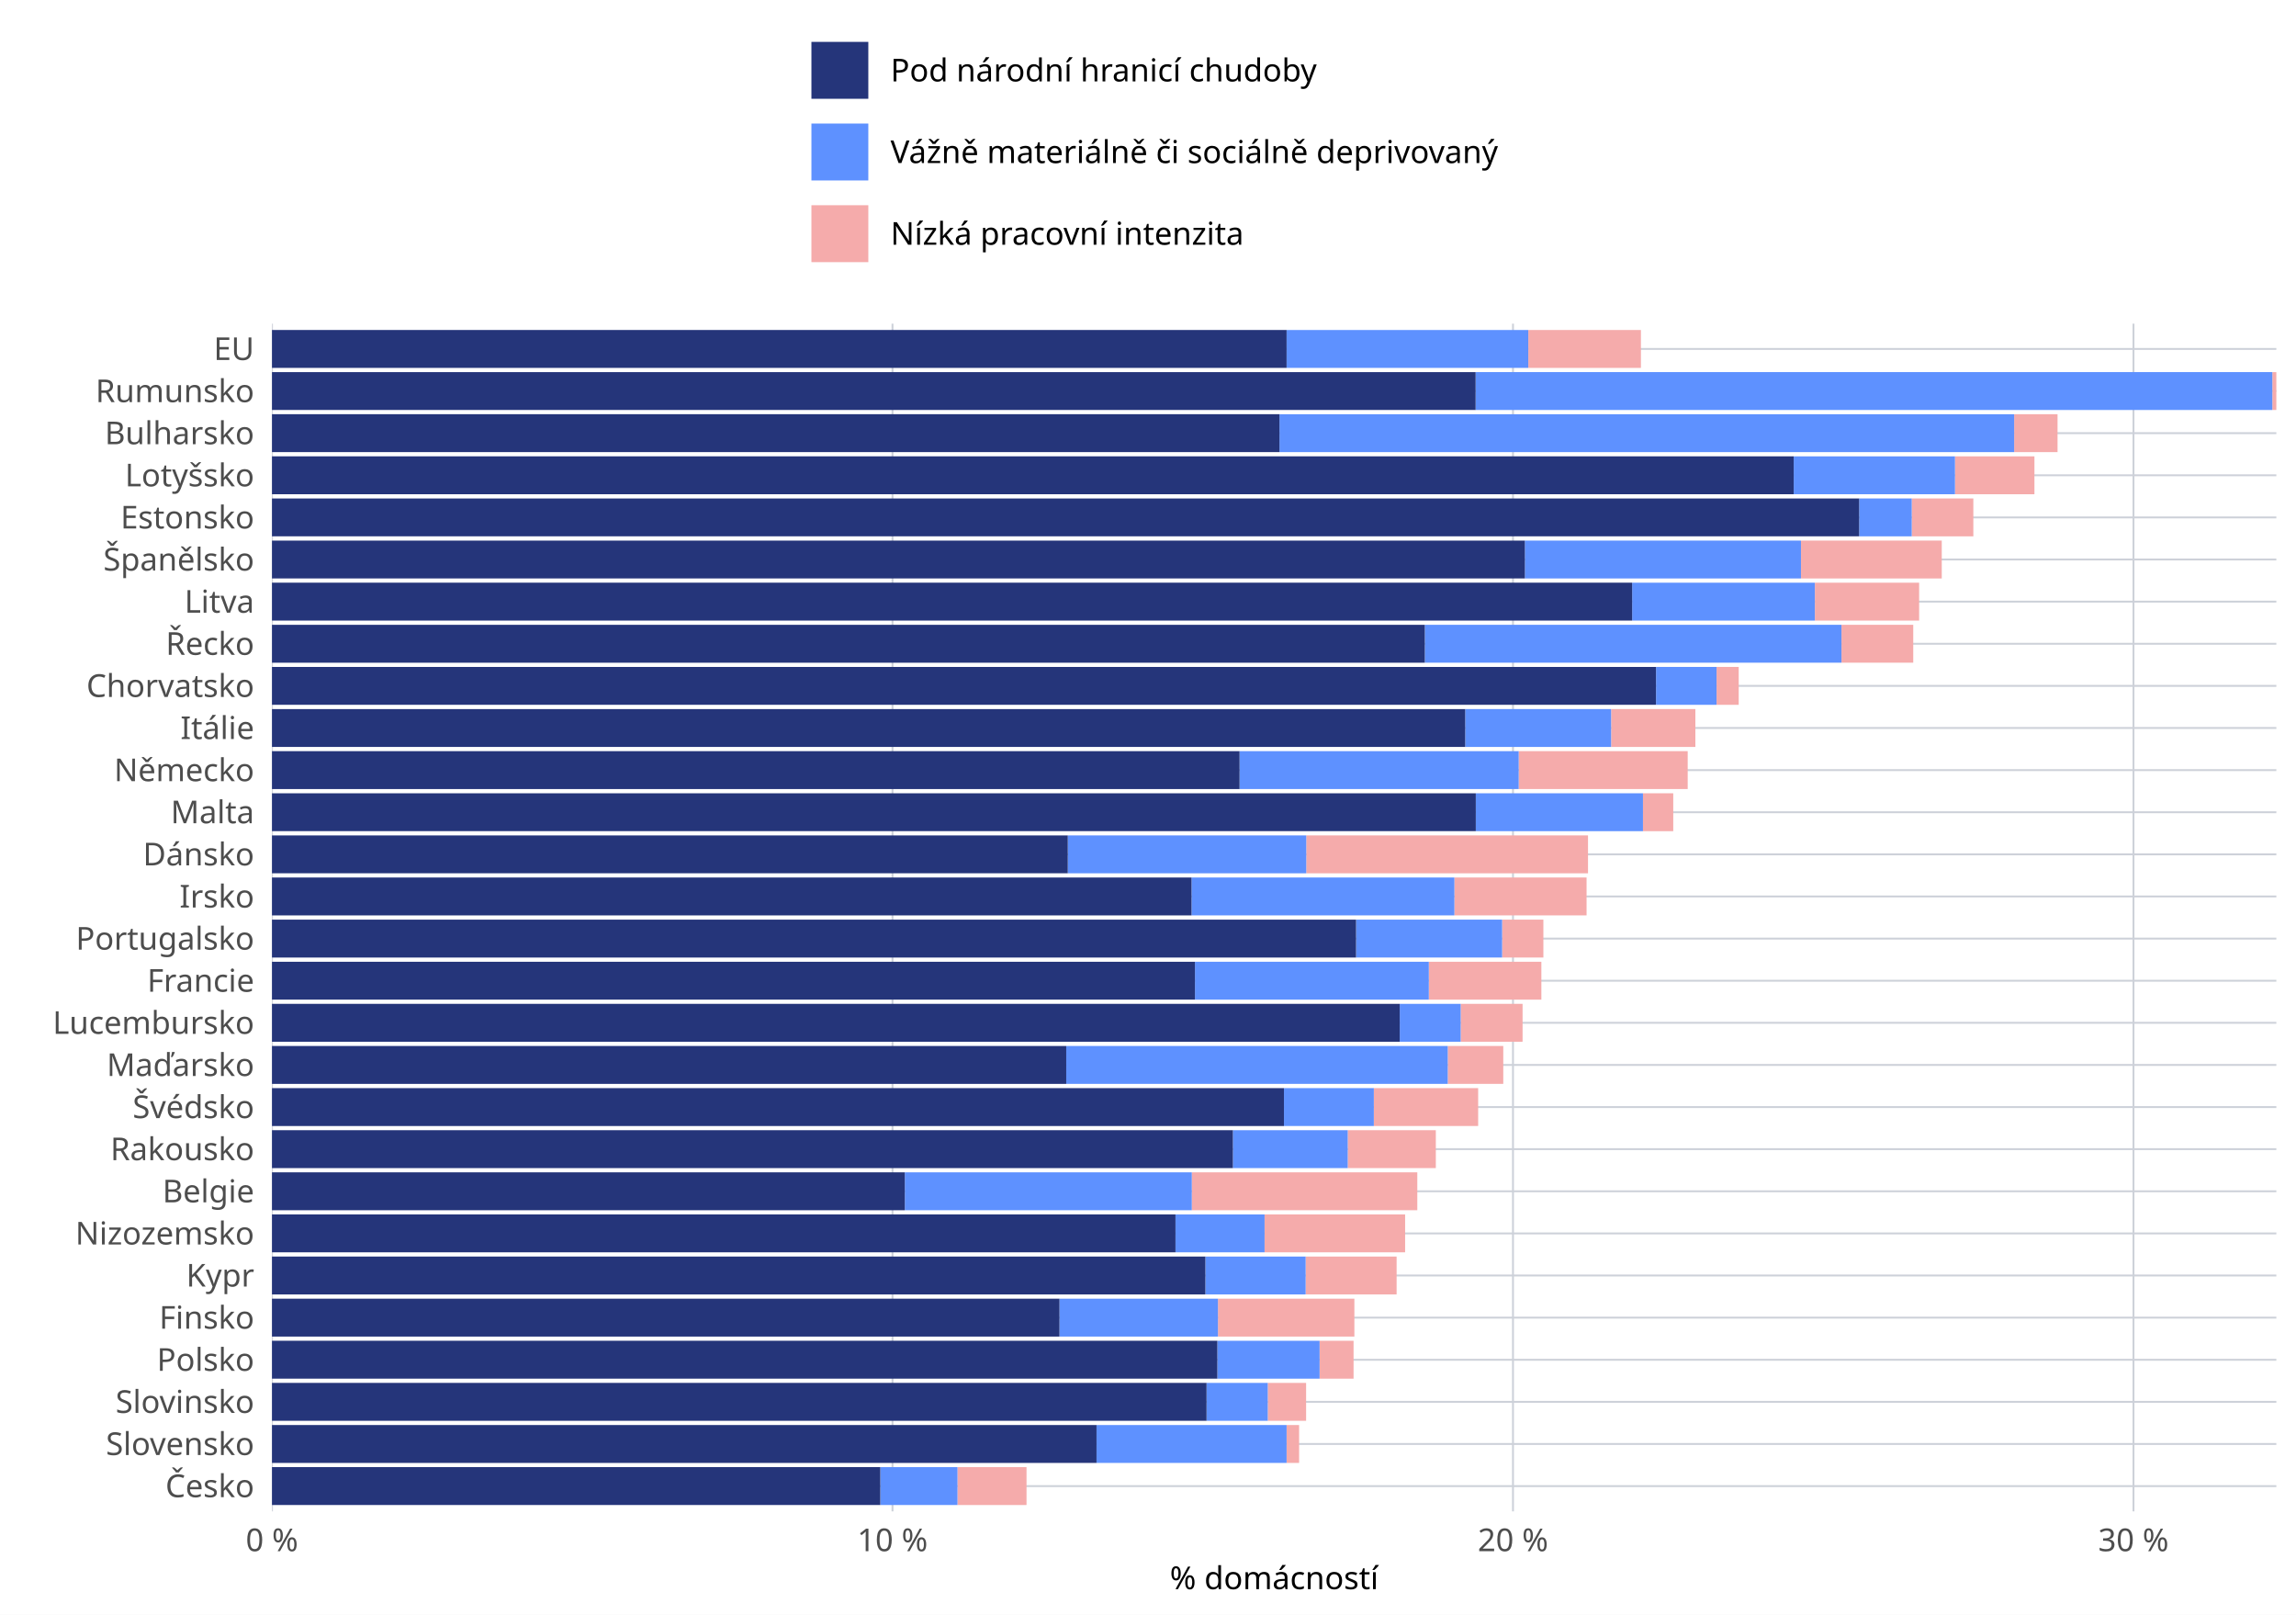
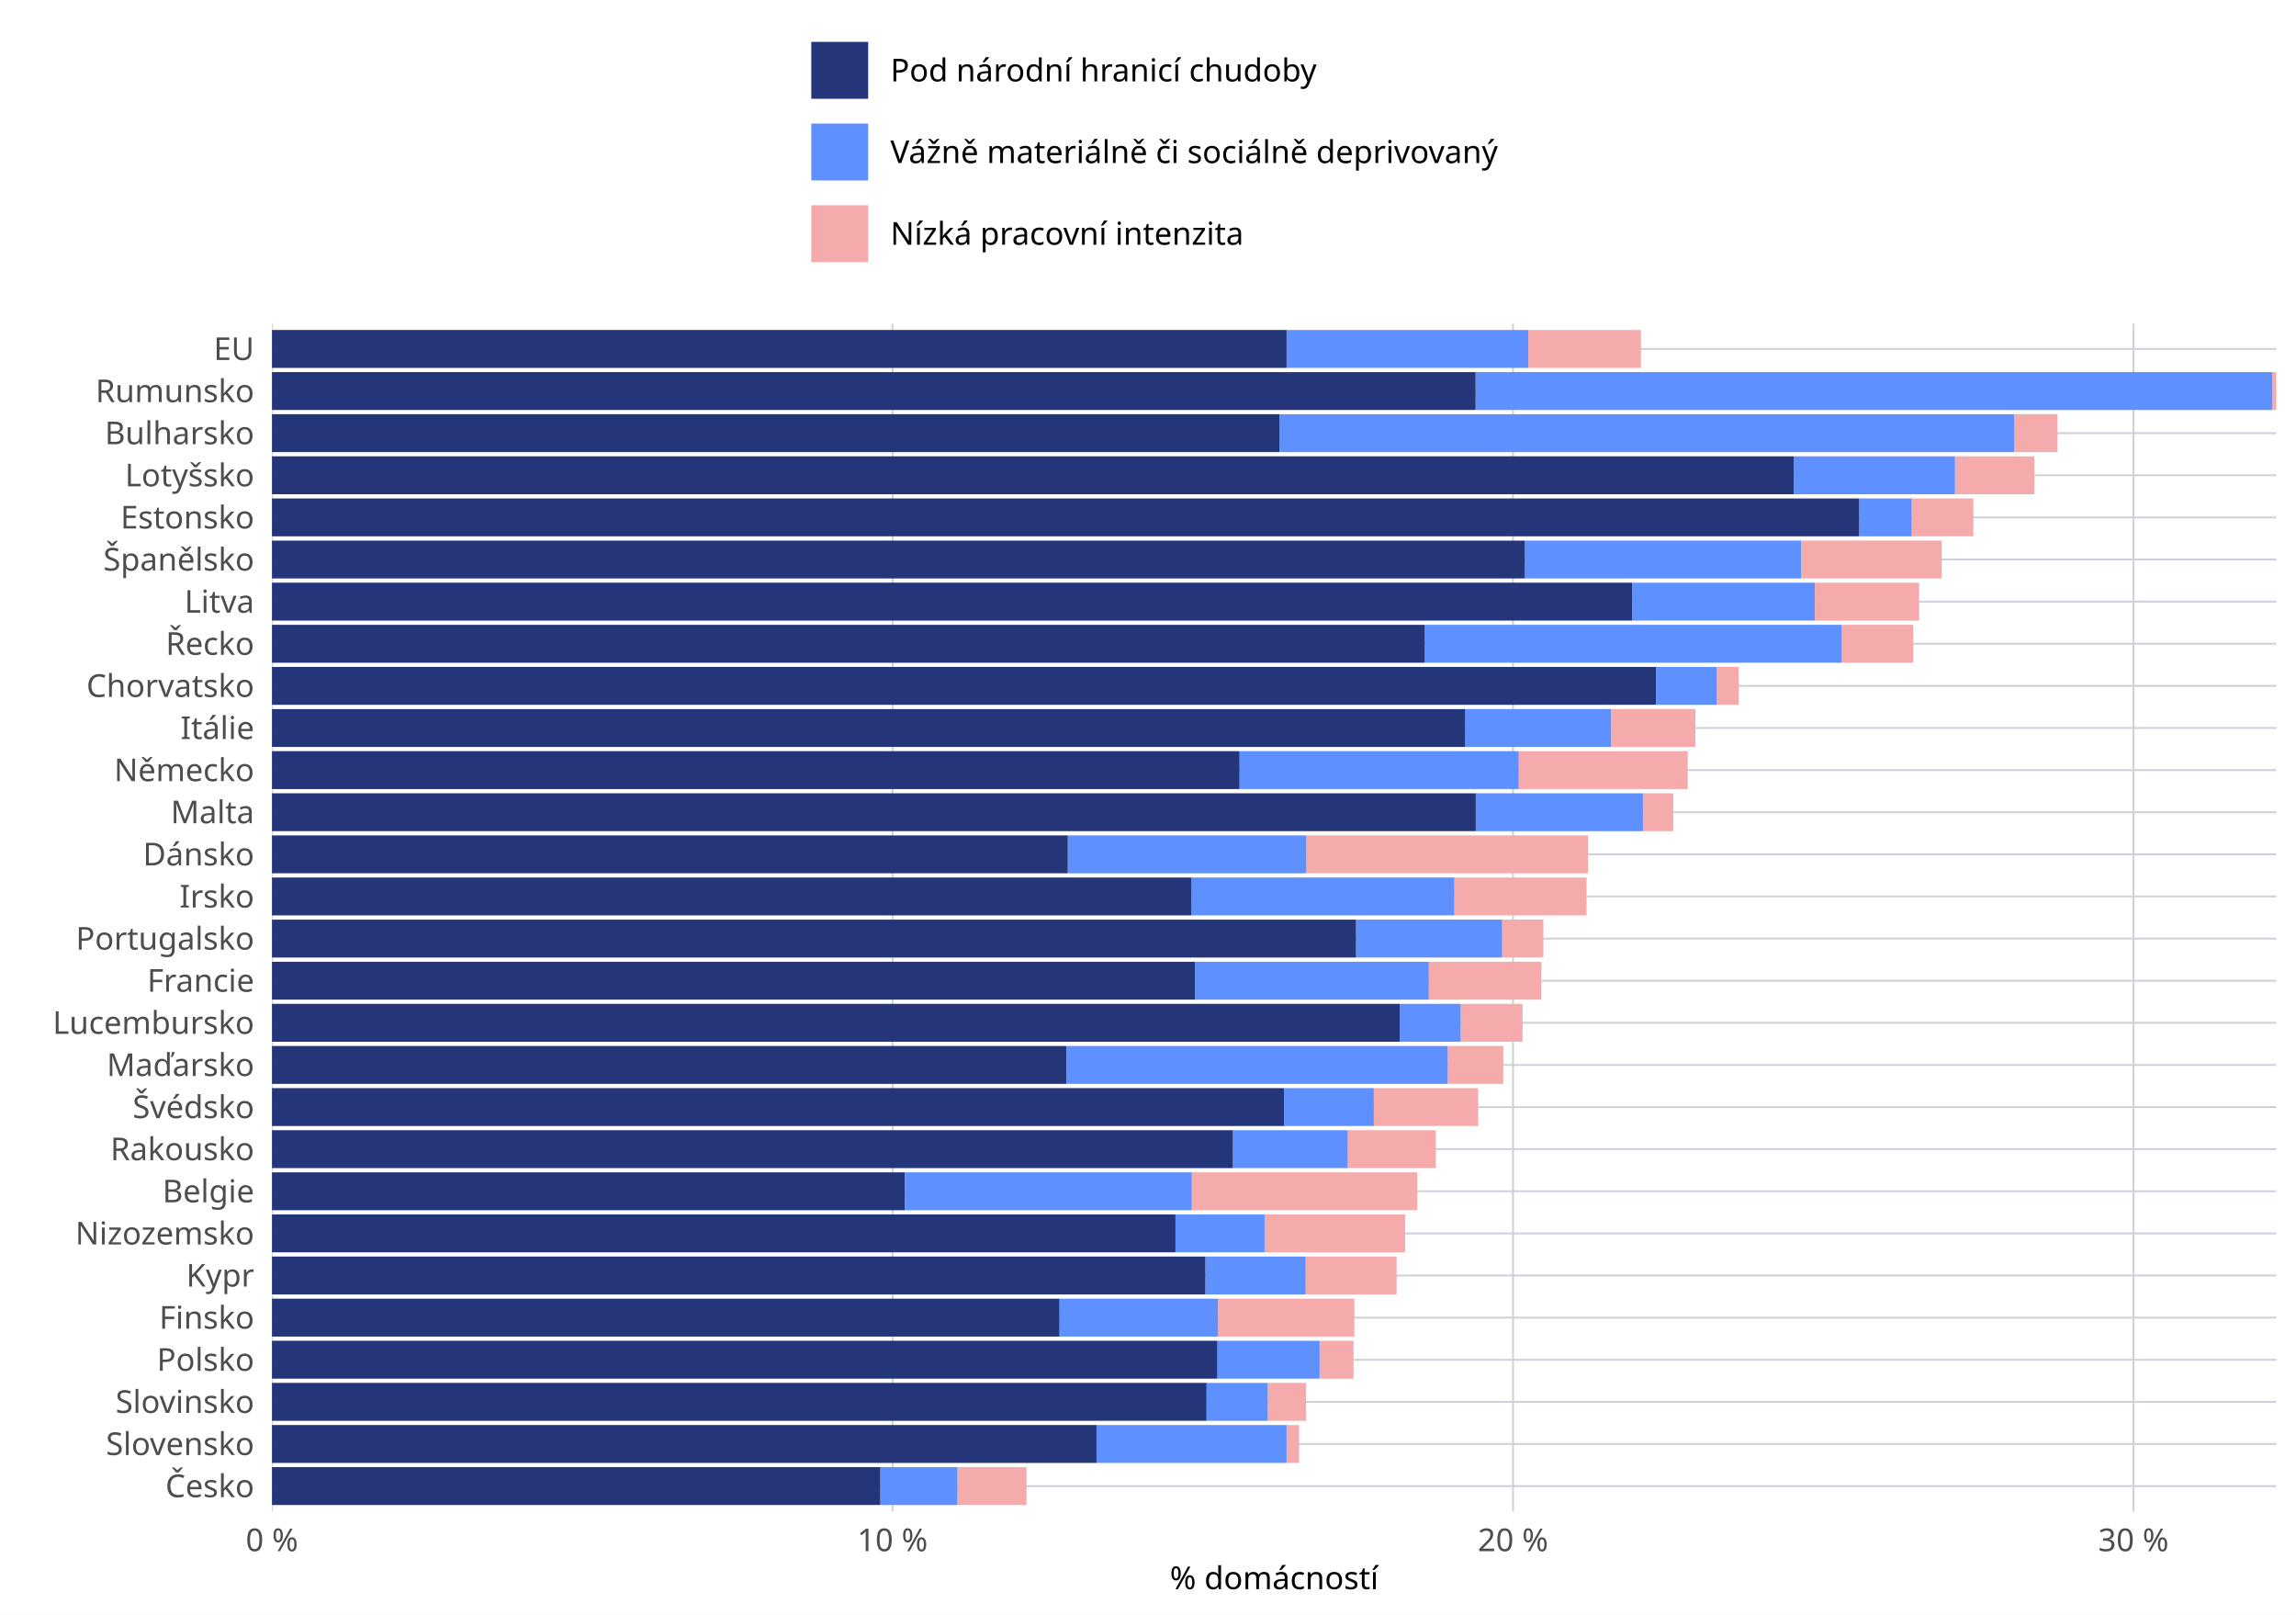
<svg xmlns="http://www.w3.org/2000/svg" class="svglite" width="640.00pt" height="450.00pt" viewBox="0 0 640.00 450.00">
  <defs>
    <style type="text/css">
    .svglite line, .svglite polyline, .svglite polygon, .svglite path, .svglite rect, .svglite circle {
      fill: none;
      stroke: #000000;
      stroke-linecap: round;
      stroke-linejoin: round;
      stroke-miterlimit: 10.00;
    }
    .svglite text {
      white-space: pre;
    }
  </style>
  </defs>
  <rect width="100%" height="100%" style="stroke: none; fill: #FFFFFF;" />
  <defs>
    <clipPath id="cpMC4wMHw2NDAuMDB8MC4wMHw0NTAuMDA=">
      <rect x="0.00" y="0.00" width="640.00" height="450.00" />
    </clipPath>
  </defs>
  <g clip-path="url(#cpMC4wMHw2NDAuMDB8MC4wMHw0NTAuMDA=)">
</g>
  <defs>
    <clipPath id="cpNzUuODF8NjM0LjUyfDkwLjIwfDQyMS4xNw==">
      <rect x="75.81" y="90.20" width="558.71" height="330.97" />
    </clipPath>
  </defs>
  <g clip-path="url(#cpNzUuODF8NjM0LjUyfDkwLjIwfDQyMS4xNw==)">
    <polyline points="75.81,414.13 634.52,414.13 " style="stroke-width: 0.53; stroke: #CDD1D9; stroke-linecap: butt;" />
    <polyline points="75.81,402.39 634.52,402.39 " style="stroke-width: 0.53; stroke: #CDD1D9; stroke-linecap: butt;" />
    <polyline points="75.81,390.65 634.52,390.65 " style="stroke-width: 0.53; stroke: #CDD1D9; stroke-linecap: butt;" />
    <polyline points="75.81,378.92 634.52,378.92 " style="stroke-width: 0.53; stroke: #CDD1D9; stroke-linecap: butt;" />
    <polyline points="75.81,367.18 634.52,367.18 " style="stroke-width: 0.53; stroke: #CDD1D9; stroke-linecap: butt;" />
    <polyline points="75.81,355.44 634.52,355.44 " style="stroke-width: 0.53; stroke: #CDD1D9; stroke-linecap: butt;" />
    <polyline points="75.81,343.71 634.52,343.71 " style="stroke-width: 0.53; stroke: #CDD1D9; stroke-linecap: butt;" />
    <polyline points="75.81,331.97 634.52,331.97 " style="stroke-width: 0.53; stroke: #CDD1D9; stroke-linecap: butt;" />
    <polyline points="75.81,320.23 634.52,320.23 " style="stroke-width: 0.53; stroke: #CDD1D9; stroke-linecap: butt;" />
    <polyline points="75.81,308.50 634.52,308.50 " style="stroke-width: 0.53; stroke: #CDD1D9; stroke-linecap: butt;" />
    <polyline points="75.81,296.76 634.52,296.76 " style="stroke-width: 0.53; stroke: #CDD1D9; stroke-linecap: butt;" />
    <polyline points="75.81,285.02 634.52,285.02 " style="stroke-width: 0.53; stroke: #CDD1D9; stroke-linecap: butt;" />
    <polyline points="75.81,273.29 634.52,273.29 " style="stroke-width: 0.53; stroke: #CDD1D9; stroke-linecap: butt;" />
    <polyline points="75.81,261.55 634.52,261.55 " style="stroke-width: 0.53; stroke: #CDD1D9; stroke-linecap: butt;" />
    <polyline points="75.81,249.81 634.52,249.81 " style="stroke-width: 0.53; stroke: #CDD1D9; stroke-linecap: butt;" />
    <polyline points="75.81,238.08 634.52,238.08 " style="stroke-width: 0.53; stroke: #CDD1D9; stroke-linecap: butt;" />
    <polyline points="75.81,226.34 634.52,226.34 " style="stroke-width: 0.53; stroke: #CDD1D9; stroke-linecap: butt;" />
    <polyline points="75.81,214.60 634.52,214.60 " style="stroke-width: 0.53; stroke: #CDD1D9; stroke-linecap: butt;" />
    <polyline points="75.81,202.87 634.52,202.87 " style="stroke-width: 0.53; stroke: #CDD1D9; stroke-linecap: butt;" />
    <polyline points="75.81,191.13 634.52,191.13 " style="stroke-width: 0.53; stroke: #CDD1D9; stroke-linecap: butt;" />
    <polyline points="75.81,179.39 634.52,179.39 " style="stroke-width: 0.53; stroke: #CDD1D9; stroke-linecap: butt;" />
    <polyline points="75.81,167.66 634.52,167.66 " style="stroke-width: 0.53; stroke: #CDD1D9; stroke-linecap: butt;" />
    <polyline points="75.81,155.92 634.52,155.92 " style="stroke-width: 0.53; stroke: #CDD1D9; stroke-linecap: butt;" />
    <polyline points="75.81,144.18 634.52,144.18 " style="stroke-width: 0.53; stroke: #CDD1D9; stroke-linecap: butt;" />
    <polyline points="75.81,132.45 634.52,132.45 " style="stroke-width: 0.53; stroke: #CDD1D9; stroke-linecap: butt;" />
    <polyline points="75.81,120.71 634.52,120.71 " style="stroke-width: 0.53; stroke: #CDD1D9; stroke-linecap: butt;" />
    <polyline points="75.81,108.97 634.52,108.97 " style="stroke-width: 0.53; stroke: #CDD1D9; stroke-linecap: butt;" />
    <polyline points="75.81,97.24 634.52,97.24 " style="stroke-width: 0.53; stroke: #CDD1D9; stroke-linecap: butt;" />
    <polyline points="75.81,421.17 75.81,90.20 " style="stroke-width: 0.53; stroke: #CDD1D9; stroke-linecap: butt;" />
    <polyline points="248.78,421.17 248.78,90.20 " style="stroke-width: 0.53; stroke: #CDD1D9; stroke-linecap: butt;" />
    <polyline points="421.74,421.17 421.74,90.20 " style="stroke-width: 0.53; stroke: #CDD1D9; stroke-linecap: butt;" />
    <polyline points="594.70,421.17 594.70,90.20 " style="stroke-width: 0.53; stroke: #CDD1D9; stroke-linecap: butt;" />
    <rect x="561.44" y="115.43" width="12.09" height="10.56" style="stroke-width: 1.07; stroke: none; stroke-linecap: butt; stroke-linejoin: miter; fill: #F5ABAB;" />
    <rect x="356.65" y="115.43" width="204.79" height="10.56" style="stroke-width: 1.07; stroke: none; stroke-linecap: butt; stroke-linejoin: miter; fill: #5E91FF;" />
    <rect x="75.81" y="115.43" width="280.84" height="10.56" style="stroke-width: 1.07; stroke: none; stroke-linecap: butt; stroke-linejoin: miter; fill: #25357A;" />
    <rect x="403.55" y="291.48" width="15.48" height="10.56" style="stroke-width: 1.07; stroke: none; stroke-linecap: butt; stroke-linejoin: miter; fill: #F5ABAB;" />
    <rect x="297.22" y="291.48" width="106.33" height="10.56" style="stroke-width: 1.07; stroke: none; stroke-linecap: butt; stroke-linejoin: miter; fill: #5E91FF;" />
    <rect x="75.81" y="291.48" width="221.40" height="10.56" style="stroke-width: 1.07; stroke: none; stroke-linecap: butt; stroke-linejoin: miter; fill: #25357A;" />
    <rect x="358.63" y="397.11" width="3.49" height="10.56" style="stroke-width: 1.07; stroke: none; stroke-linecap: butt; stroke-linejoin: miter; fill: #F5ABAB;" />
    <rect x="305.65" y="397.11" width="52.98" height="10.56" style="stroke-width: 1.07; stroke: none; stroke-linecap: butt; stroke-linejoin: miter; fill: #5E91FF;" />
    <rect x="75.81" y="397.11" width="229.84" height="10.56" style="stroke-width: 1.07; stroke: none; stroke-linecap: butt; stroke-linejoin: miter; fill: #25357A;" />
    <rect x="513.30" y="174.11" width="20.01" height="10.56" style="stroke-width: 1.07; stroke: none; stroke-linecap: butt; stroke-linejoin: miter; fill: #F5ABAB;" />
    <rect x="397.17" y="174.11" width="116.13" height="10.56" style="stroke-width: 1.07; stroke: none; stroke-linecap: butt; stroke-linejoin: miter; fill: #5E91FF;" />
    <rect x="75.81" y="174.11" width="321.35" height="10.56" style="stroke-width: 1.07; stroke: none; stroke-linecap: butt; stroke-linejoin: miter; fill: #25357A;" />
    <rect x="633.40" y="103.69" width="1.12" height="10.56" style="stroke-width: 1.07; stroke: none; stroke-linecap: butt; stroke-linejoin: miter; fill: #F5ABAB;" />
    <rect x="411.32" y="103.69" width="222.08" height="10.56" style="stroke-width: 1.07; stroke: none; stroke-linecap: butt; stroke-linejoin: miter; fill: #5E91FF;" />
    <rect x="75.81" y="103.69" width="335.51" height="10.56" style="stroke-width: 1.07; stroke: none; stroke-linecap: butt; stroke-linejoin: miter; fill: #25357A;" />
    <rect x="478.48" y="185.85" width="6.18" height="10.56" style="stroke-width: 1.07; stroke: none; stroke-linecap: butt; stroke-linejoin: miter; fill: #F5ABAB;" />
    <rect x="461.61" y="185.85" width="16.87" height="10.56" style="stroke-width: 1.07; stroke: none; stroke-linecap: butt; stroke-linejoin: miter; fill: #5E91FF;" />
    <rect x="75.81" y="185.85" width="385.79" height="10.56" style="stroke-width: 1.07; stroke: none; stroke-linecap: butt; stroke-linejoin: miter; fill: #25357A;" />
    <rect x="544.94" y="127.17" width="22.15" height="10.56" style="stroke-width: 1.07; stroke: none; stroke-linecap: butt; stroke-linejoin: miter; fill: #F5ABAB;" />
    <rect x="499.99" y="127.17" width="44.95" height="10.56" style="stroke-width: 1.07; stroke: none; stroke-linecap: butt; stroke-linejoin: miter; fill: #5E91FF;" />
    <rect x="75.81" y="127.17" width="424.18" height="10.56" style="stroke-width: 1.07; stroke: none; stroke-linecap: butt; stroke-linejoin: miter; fill: #25357A;" />
    <rect x="505.89" y="162.38" width="29.06" height="10.56" style="stroke-width: 1.07; stroke: none; stroke-linecap: butt; stroke-linejoin: miter; fill: #F5ABAB;" />
    <rect x="454.95" y="162.38" width="50.93" height="10.56" style="stroke-width: 1.07; stroke: none; stroke-linecap: butt; stroke-linejoin: miter; fill: #5E91FF;" />
    <rect x="75.81" y="162.38" width="379.14" height="10.56" style="stroke-width: 1.07; stroke: none; stroke-linecap: butt; stroke-linejoin: miter; fill: #25357A;" />
    <rect x="418.71" y="256.27" width="11.50" height="10.56" style="stroke-width: 1.07; stroke: none; stroke-linecap: butt; stroke-linejoin: miter; fill: #F5ABAB;" />
    <rect x="378.01" y="256.27" width="40.70" height="10.56" style="stroke-width: 1.07; stroke: none; stroke-linecap: butt; stroke-linejoin: miter; fill: #5E91FF;" />
    <rect x="75.81" y="256.27" width="302.19" height="10.56" style="stroke-width: 1.07; stroke: none; stroke-linecap: butt; stroke-linejoin: miter; fill: #25357A;" />
    <rect x="532.89" y="138.90" width="17.17" height="10.56" style="stroke-width: 1.07; stroke: none; stroke-linecap: butt; stroke-linejoin: miter; fill: #F5ABAB;" />
    <rect x="518.23" y="138.90" width="14.66" height="10.56" style="stroke-width: 1.07; stroke: none; stroke-linecap: butt; stroke-linejoin: miter; fill: #5E91FF;" />
    <rect x="75.81" y="138.90" width="442.42" height="10.56" style="stroke-width: 1.07; stroke: none; stroke-linecap: butt; stroke-linejoin: miter; fill: #25357A;" />
    <rect x="367.83" y="373.63" width="9.47" height="10.56" style="stroke-width: 1.07; stroke: none; stroke-linecap: butt; stroke-linejoin: miter; fill: #F5ABAB;" />
    <rect x="339.33" y="373.63" width="28.50" height="10.56" style="stroke-width: 1.07; stroke: none; stroke-linecap: butt; stroke-linejoin: miter; fill: #5E91FF;" />
    <rect x="75.81" y="373.63" width="263.52" height="10.56" style="stroke-width: 1.07; stroke: none; stroke-linecap: butt; stroke-linejoin: miter; fill: #25357A;" />
    <rect x="266.88" y="408.84" width="19.26" height="10.56" style="stroke-width: 1.07; stroke: none; stroke-linecap: butt; stroke-linejoin: miter; fill: #F5ABAB;" />
    <rect x="245.38" y="408.84" width="21.51" height="10.56" style="stroke-width: 1.07; stroke: none; stroke-linecap: butt; stroke-linejoin: miter; fill: #5E91FF;" />
    <rect x="75.81" y="408.84" width="169.57" height="10.56" style="stroke-width: 1.07; stroke: none; stroke-linecap: butt; stroke-linejoin: miter; fill: #25357A;" />
    <rect x="457.97" y="221.06" width="8.44" height="10.56" style="stroke-width: 1.07; stroke: none; stroke-linecap: butt; stroke-linejoin: miter; fill: #F5ABAB;" />
    <rect x="411.37" y="221.06" width="46.60" height="10.56" style="stroke-width: 1.07; stroke: none; stroke-linecap: butt; stroke-linejoin: miter; fill: #5E91FF;" />
    <rect x="75.81" y="221.06" width="335.56" height="10.56" style="stroke-width: 1.07; stroke: none; stroke-linecap: butt; stroke-linejoin: miter; fill: #25357A;" />
    <rect x="363.94" y="350.16" width="25.36" height="10.56" style="stroke-width: 1.07; stroke: none; stroke-linecap: butt; stroke-linejoin: miter; fill: #F5ABAB;" />
    <rect x="335.99" y="350.16" width="27.95" height="10.56" style="stroke-width: 1.07; stroke: none; stroke-linecap: butt; stroke-linejoin: miter; fill: #5E91FF;" />
    <rect x="75.81" y="350.16" width="260.18" height="10.56" style="stroke-width: 1.07; stroke: none; stroke-linecap: butt; stroke-linejoin: miter; fill: #25357A;" />
    <rect x="502.02" y="150.64" width="39.24" height="10.56" style="stroke-width: 1.07; stroke: none; stroke-linecap: butt; stroke-linejoin: miter; fill: #F5ABAB;" />
    <rect x="425.05" y="150.64" width="76.96" height="10.56" style="stroke-width: 1.07; stroke: none; stroke-linecap: butt; stroke-linejoin: miter; fill: #5E91FF;" />
    <rect x="75.81" y="150.64" width="349.24" height="10.56" style="stroke-width: 1.07; stroke: none; stroke-linecap: butt; stroke-linejoin: miter; fill: #25357A;" />
    <rect x="353.38" y="385.37" width="10.69" height="10.56" style="stroke-width: 1.07; stroke: none; stroke-linecap: butt; stroke-linejoin: miter; fill: #F5ABAB;" />
    <rect x="336.32" y="385.37" width="17.06" height="10.56" style="stroke-width: 1.07; stroke: none; stroke-linecap: butt; stroke-linejoin: miter; fill: #5E91FF;" />
    <rect x="75.81" y="385.37" width="260.51" height="10.56" style="stroke-width: 1.07; stroke: none; stroke-linecap: butt; stroke-linejoin: miter; fill: #25357A;" />
    <rect x="449.10" y="197.59" width="23.48" height="10.56" style="stroke-width: 1.07; stroke: none; stroke-linecap: butt; stroke-linejoin: miter; fill: #F5ABAB;" />
    <rect x="408.42" y="197.59" width="40.67" height="10.56" style="stroke-width: 1.07; stroke: none; stroke-linecap: butt; stroke-linejoin: miter; fill: #5E91FF;" />
    <rect x="75.81" y="197.59" width="332.61" height="10.56" style="stroke-width: 1.07; stroke: none; stroke-linecap: butt; stroke-linejoin: miter; fill: #25357A;" />
    <rect x="398.29" y="268.01" width="31.36" height="10.56" style="stroke-width: 1.07; stroke: none; stroke-linecap: butt; stroke-linejoin: miter; fill: #F5ABAB;" />
    <rect x="333.09" y="268.01" width="65.19" height="10.56" style="stroke-width: 1.07; stroke: none; stroke-linecap: butt; stroke-linejoin: miter; fill: #5E91FF;" />
    <rect x="75.81" y="268.01" width="257.28" height="10.56" style="stroke-width: 1.07; stroke: none; stroke-linecap: butt; stroke-linejoin: miter; fill: #25357A;" />
    <rect x="423.32" y="209.32" width="47.12" height="10.56" style="stroke-width: 1.07; stroke: none; stroke-linecap: butt; stroke-linejoin: miter; fill: #F5ABAB;" />
    <rect x="345.53" y="209.32" width="77.80" height="10.56" style="stroke-width: 1.07; stroke: none; stroke-linecap: butt; stroke-linejoin: miter; fill: #5E91FF;" />
    <rect x="75.81" y="209.32" width="269.71" height="10.56" style="stroke-width: 1.07; stroke: none; stroke-linecap: butt; stroke-linejoin: miter; fill: #25357A;" />
    <rect x="382.95" y="303.22" width="29.08" height="10.56" style="stroke-width: 1.07; stroke: none; stroke-linecap: butt; stroke-linejoin: miter; fill: #F5ABAB;" />
    <rect x="357.90" y="303.22" width="25.05" height="10.56" style="stroke-width: 1.07; stroke: none; stroke-linecap: butt; stroke-linejoin: miter; fill: #5E91FF;" />
    <rect x="75.81" y="303.22" width="282.09" height="10.56" style="stroke-width: 1.07; stroke: none; stroke-linecap: butt; stroke-linejoin: miter; fill: #25357A;" />
    <rect x="364.11" y="232.80" width="78.54" height="10.56" style="stroke-width: 1.07; stroke: none; stroke-linecap: butt; stroke-linejoin: miter; fill: #F5ABAB;" />
    <rect x="297.64" y="232.80" width="66.47" height="10.56" style="stroke-width: 1.07; stroke: none; stroke-linecap: butt; stroke-linejoin: miter; fill: #5E91FF;" />
    <rect x="75.81" y="232.80" width="221.83" height="10.56" style="stroke-width: 1.07; stroke: none; stroke-linecap: butt; stroke-linejoin: miter; fill: #25357A;" />
    <rect x="332.20" y="326.69" width="62.87" height="10.56" style="stroke-width: 1.07; stroke: none; stroke-linecap: butt; stroke-linejoin: miter; fill: #F5ABAB;" />
    <rect x="252.22" y="326.69" width="79.99" height="10.56" style="stroke-width: 1.07; stroke: none; stroke-linecap: butt; stroke-linejoin: miter; fill: #5E91FF;" />
    <rect x="75.81" y="326.69" width="176.40" height="10.56" style="stroke-width: 1.07; stroke: none; stroke-linecap: butt; stroke-linejoin: miter; fill: #25357A;" />
    <rect x="352.49" y="338.42" width="39.18" height="10.56" style="stroke-width: 1.07; stroke: none; stroke-linecap: butt; stroke-linejoin: miter; fill: #F5ABAB;" />
    <rect x="327.67" y="338.42" width="24.82" height="10.56" style="stroke-width: 1.07; stroke: none; stroke-linecap: butt; stroke-linejoin: miter; fill: #5E91FF;" />
    <rect x="75.81" y="338.42" width="251.85" height="10.56" style="stroke-width: 1.07; stroke: none; stroke-linecap: butt; stroke-linejoin: miter; fill: #25357A;" />
    <rect x="339.50" y="361.90" width="38.03" height="10.56" style="stroke-width: 1.07; stroke: none; stroke-linecap: butt; stroke-linejoin: miter; fill: #F5ABAB;" />
    <rect x="295.32" y="361.90" width="44.18" height="10.56" style="stroke-width: 1.07; stroke: none; stroke-linecap: butt; stroke-linejoin: miter; fill: #5E91FF;" />
    <rect x="75.81" y="361.90" width="219.51" height="10.56" style="stroke-width: 1.07; stroke: none; stroke-linecap: butt; stroke-linejoin: miter; fill: #25357A;" />
    <rect x="405.40" y="244.53" width="36.85" height="10.56" style="stroke-width: 1.07; stroke: none; stroke-linecap: butt; stroke-linejoin: miter; fill: #F5ABAB;" />
    <rect x="332.13" y="244.53" width="73.27" height="10.56" style="stroke-width: 1.07; stroke: none; stroke-linecap: butt; stroke-linejoin: miter; fill: #5E91FF;" />
    <rect x="75.81" y="244.53" width="256.32" height="10.56" style="stroke-width: 1.07; stroke: none; stroke-linecap: butt; stroke-linejoin: miter; fill: #25357A;" />
    <rect x="375.67" y="314.95" width="24.56" height="10.56" style="stroke-width: 1.07; stroke: none; stroke-linecap: butt; stroke-linejoin: miter; fill: #F5ABAB;" />
    <rect x="343.66" y="314.95" width="32.01" height="10.56" style="stroke-width: 1.07; stroke: none; stroke-linecap: butt; stroke-linejoin: miter; fill: #5E91FF;" />
    <rect x="75.81" y="314.95" width="267.85" height="10.56" style="stroke-width: 1.07; stroke: none; stroke-linecap: butt; stroke-linejoin: miter; fill: #25357A;" />
    <rect x="407.16" y="279.74" width="17.25" height="10.56" style="stroke-width: 1.07; stroke: none; stroke-linecap: butt; stroke-linejoin: miter; fill: #F5ABAB;" />
    <rect x="390.17" y="279.74" width="16.99" height="10.56" style="stroke-width: 1.07; stroke: none; stroke-linecap: butt; stroke-linejoin: miter; fill: #5E91FF;" />
    <rect x="75.81" y="279.74" width="314.36" height="10.56" style="stroke-width: 1.07; stroke: none; stroke-linecap: butt; stroke-linejoin: miter; fill: #25357A;" />
    <rect x="426.00" y="91.96" width="31.40" height="10.56" style="stroke-width: 1.07; stroke: none; stroke-linecap: butt; stroke-linejoin: miter; fill: #F5ABAB;" />
    <rect x="358.63" y="91.96" width="67.37" height="10.56" style="stroke-width: 1.07; stroke: none; stroke-linecap: butt; stroke-linejoin: miter; fill: #5E91FF;" />
    <rect x="75.81" y="91.96" width="282.82" height="10.56" style="stroke-width: 1.07; stroke: none; stroke-linecap: butt; stroke-linejoin: miter; fill: #25357A;" />
  </g>
  <g clip-path="url(#cpMC4wMHw2NDAuMDB8MC4wMHw0NTAuMDA=)">
    <text x="70.88" y="417.21" text-anchor="end" style="font-size: 8.80px;fill: #4D4D4D; font-family: &quot;Haffer&quot;;" textLength="24.72px" lengthAdjust="spacingAndGlyphs">Česko</text>
    <text x="70.88" y="405.47" text-anchor="end" style="font-size: 8.80px;fill: #4D4D4D; font-family: &quot;Haffer&quot;;" textLength="40.22px" lengthAdjust="spacingAndGlyphs">Slovensko</text>
    <text x="70.88" y="393.73" text-anchor="end" style="font-size: 8.80px;fill: #4D4D4D; font-family: &quot;Haffer&quot;;" textLength="37.29px" lengthAdjust="spacingAndGlyphs">Slovinsko</text>
    <text x="70.88" y="382.00" text-anchor="end" style="font-size: 8.80px;fill: #4D4D4D; font-family: &quot;Haffer&quot;;" textLength="25.88px" lengthAdjust="spacingAndGlyphs">Polsko</text>
    <text x="70.88" y="370.26" text-anchor="end" style="font-size: 8.80px;fill: #4D4D4D; font-family: &quot;Haffer&quot;;" textLength="25.41px" lengthAdjust="spacingAndGlyphs">Finsko</text>
    <text x="70.88" y="358.52" text-anchor="end" style="font-size: 8.80px;fill: #4D4D4D; font-family: &quot;Haffer&quot;;" textLength="18.65px" lengthAdjust="spacingAndGlyphs">Kypr</text>
    <text x="70.88" y="346.79" text-anchor="end" style="font-size: 8.80px;fill: #4D4D4D; font-family: &quot;Haffer&quot;;" textLength="47.95px" lengthAdjust="spacingAndGlyphs">Nizozemsko</text>
    <text x="70.88" y="335.05" text-anchor="end" style="font-size: 8.80px;fill: #4D4D4D; font-family: &quot;Haffer&quot;;" textLength="24.28px" lengthAdjust="spacingAndGlyphs">Belgie</text>
    <text x="70.88" y="323.31" text-anchor="end" style="font-size: 8.80px;fill: #4D4D4D; font-family: &quot;Haffer&quot;;" textLength="39.22px" lengthAdjust="spacingAndGlyphs">Rakousko</text>
-     <text x="70.88" y="311.58" text-anchor="end" style="font-size: 8.80px;fill: #4D4D4D; font-family: &quot;Haffer&quot;;" textLength="33.44px" lengthAdjust="spacingAndGlyphs">Švédsko</text>
+     <text x="70.88" y="311.58" text-anchor="end" style="font-size: 8.80px;fill: #4D4D4D; font-family: &quot;Haffer&quot;;" textLength="33.46px" lengthAdjust="spacingAndGlyphs">Švédsko</text>
    <text x="70.88" y="299.84" text-anchor="end" style="font-size: 8.80px;fill: #4D4D4D; font-family: &quot;Haffer&quot;;" textLength="41.09px" lengthAdjust="spacingAndGlyphs">Maďarsko</text>
    <text x="70.88" y="288.10" text-anchor="end" style="font-size: 8.80px;fill: #4D4D4D; font-family: &quot;Haffer&quot;;" textLength="54.82px" lengthAdjust="spacingAndGlyphs">Lucembursko</text>
    <text x="70.88" y="276.37" text-anchor="end" style="font-size: 8.80px;fill: #4D4D4D; font-family: &quot;Haffer&quot;;" textLength="30.21px" lengthAdjust="spacingAndGlyphs">Francie</text>
    <text x="70.88" y="264.63" text-anchor="end" style="font-size: 8.80px;fill: #4D4D4D; font-family: &quot;Haffer&quot;;" textLength="47.86px" lengthAdjust="spacingAndGlyphs">Portugalsko</text>
    <text x="70.88" y="252.90" text-anchor="end" style="font-size: 8.80px;fill: #4D4D4D; font-family: &quot;Haffer&quot;;" textLength="19.09px" lengthAdjust="spacingAndGlyphs">Irsko</text>
    <text x="70.88" y="241.16" text-anchor="end" style="font-size: 8.80px;fill: #4D4D4D; font-family: &quot;Haffer&quot;;" textLength="30.10px" lengthAdjust="spacingAndGlyphs">Dánsko</text>
    <text x="70.88" y="229.42" text-anchor="end" style="font-size: 8.80px;fill: #4D4D4D; font-family: &quot;Haffer&quot;;" textLength="23.50px" lengthAdjust="spacingAndGlyphs">Malta</text>
-     <text x="70.88" y="217.69" text-anchor="end" style="font-size: 8.80px;fill: #4D4D4D; font-family: &quot;Haffer&quot;;" textLength="38.25px" lengthAdjust="spacingAndGlyphs">Německo</text>
+     <text x="70.88" y="217.69" text-anchor="end" style="font-size: 8.80px;fill: #4D4D4D; font-family: &quot;Haffer&quot;;" textLength="38.27px" lengthAdjust="spacingAndGlyphs">Německo</text>
    <text x="70.88" y="205.95" text-anchor="end" style="font-size: 8.80px;fill: #4D4D4D; font-family: &quot;Haffer&quot;;" textLength="19.21px" lengthAdjust="spacingAndGlyphs">Itálie</text>
    <text x="70.88" y="194.21" text-anchor="end" style="font-size: 8.80px;fill: #4D4D4D; font-family: &quot;Haffer&quot;;" textLength="46.12px" lengthAdjust="spacingAndGlyphs">Chorvatsko</text>
    <text x="70.88" y="182.48" text-anchor="end" style="font-size: 8.80px;fill: #4D4D4D; font-family: &quot;Haffer&quot;;" textLength="24.78px" lengthAdjust="spacingAndGlyphs">Řecko</text>
    <text x="70.88" y="170.74" text-anchor="end" style="font-size: 8.80px;fill: #4D4D4D; font-family: &quot;Haffer&quot;;" textLength="19.37px" lengthAdjust="spacingAndGlyphs">Litva</text>
-     <text x="70.88" y="159.00" text-anchor="end" style="font-size: 8.80px;fill: #4D4D4D; font-family: &quot;Haffer&quot;;" textLength="41.49px" lengthAdjust="spacingAndGlyphs">Španělsko</text>
+     <text x="70.88" y="159.00" text-anchor="end" style="font-size: 8.80px;fill: #4D4D4D; font-family: &quot;Haffer&quot;;" textLength="41.52px" lengthAdjust="spacingAndGlyphs">Španělsko</text>
    <text x="70.88" y="147.27" text-anchor="end" style="font-size: 8.80px;fill: #4D4D4D; font-family: &quot;Haffer&quot;;" textLength="35.65px" lengthAdjust="spacingAndGlyphs">Estonsko</text>
-     <text x="70.88" y="135.53" text-anchor="end" style="font-size: 8.80px;fill: #4D4D4D; font-family: &quot;Haffer&quot;;" textLength="34.67px" lengthAdjust="spacingAndGlyphs">Lotyšsko</text>
+     <text x="70.88" y="135.53" text-anchor="end" style="font-size: 8.80px;fill: #4D4D4D; font-family: &quot;Haffer&quot;;" textLength="34.70px" lengthAdjust="spacingAndGlyphs">Lotyšsko</text>
    <text x="70.88" y="123.79" text-anchor="end" style="font-size: 8.80px;fill: #4D4D4D; font-family: &quot;Haffer&quot;;" textLength="39.92px" lengthAdjust="spacingAndGlyphs">Bulharsko</text>
    <text x="70.88" y="112.06" text-anchor="end" style="font-size: 8.80px;fill: #4D4D4D; font-family: &quot;Haffer&quot;;" textLength="42.26px" lengthAdjust="spacingAndGlyphs">Rumunsko</text>
    <text x="70.88" y="100.32" text-anchor="end" style="font-size: 8.80px;fill: #4D4D4D; font-family: &quot;Haffer&quot;;" textLength="10.96px" lengthAdjust="spacingAndGlyphs">EU</text>
    <text x="75.81" y="432.26" text-anchor="middle" style="font-size: 8.80px;fill: #4D4D4D; font-family: &quot;Haffer&quot;;" textLength="14.41px" lengthAdjust="spacingAndGlyphs">0 %</text>
    <text x="248.78" y="432.26" text-anchor="middle" style="font-size: 8.80px;fill: #4D4D4D; font-family: &quot;Haffer&quot;;" textLength="17.61px" lengthAdjust="spacingAndGlyphs">10 %</text>
    <text x="421.74" y="432.26" text-anchor="middle" style="font-size: 8.80px;fill: #4D4D4D; font-family: &quot;Haffer&quot;;" textLength="19.32px" lengthAdjust="spacingAndGlyphs">20 %</text>
    <text x="594.70" y="432.26" text-anchor="middle" style="font-size: 8.80px;fill: #4D4D4D; font-family: &quot;Haffer&quot;;" textLength="19.42px" lengthAdjust="spacingAndGlyphs">30 %</text>
    <text x="355.17" y="442.84" text-anchor="middle" style="font-size: 8.80px; font-family: &quot;Haffer&quot;;" textLength="56.51px" lengthAdjust="spacingAndGlyphs">% domácností</text>
-     <rect x="226.18" y="11.67" width="15.86" height="15.86" style="stroke-width: 1.07; stroke: none; stroke-linecap: butt; stroke-linejoin: miter; fill: #25357A;" />
-     <rect x="226.18" y="34.43" width="15.86" height="15.86" style="stroke-width: 1.07; stroke: none; stroke-linecap: butt; stroke-linejoin: miter; fill: #5E91FF;" />
-     <rect x="226.18" y="57.19" width="15.86" height="15.86" style="stroke-width: 1.07; stroke: none; stroke-linecap: butt; stroke-linejoin: miter; fill: #F5ABAB;" />
-     <text x="248.23" y="22.68" style="font-size: 8.80px; font-family: &quot;Haffer&quot;;" textLength="115.96px" lengthAdjust="spacingAndGlyphs">Pod národní hranicí chudoby</text>
-     <text x="248.23" y="45.44" style="font-size: 8.80px; font-family: &quot;Haffer&quot;;" textLength="166.31px" lengthAdjust="spacingAndGlyphs">Vážně materiálně či sociálně deprivovaný</text>
-     <text x="248.23" y="68.20" style="font-size: 8.80px; font-family: &quot;Haffer&quot;;" textLength="96.00px" lengthAdjust="spacingAndGlyphs">Nízká pracovní intenzita</text>
+     <rect x="226.14" y="11.67" width="15.86" height="15.86" style="stroke-width: 1.07; stroke: none; stroke-linecap: butt; stroke-linejoin: miter; fill: #25357A;" />
+     <rect x="226.14" y="34.43" width="15.86" height="15.86" style="stroke-width: 1.07; stroke: none; stroke-linecap: butt; stroke-linejoin: miter; fill: #5E91FF;" />
+     <rect x="226.14" y="57.19" width="15.86" height="15.86" style="stroke-width: 1.07; stroke: none; stroke-linecap: butt; stroke-linejoin: miter; fill: #F5ABAB;" />
+     <text x="248.19" y="22.68" style="font-size: 8.80px; font-family: &quot;Haffer&quot;;" textLength="115.96px" lengthAdjust="spacingAndGlyphs">Pod národní hranicí chudoby</text>
+     <text x="248.19" y="45.44" style="font-size: 8.80px; font-family: &quot;Haffer&quot;;" textLength="166.37px" lengthAdjust="spacingAndGlyphs">Vážně materiálně či sociálně deprivovaný</text>
+     <text x="248.19" y="68.20" style="font-size: 8.80px; font-family: &quot;Haffer&quot;;" textLength="96.00px" lengthAdjust="spacingAndGlyphs">Nízká pracovní intenzita</text>
  </g>
</svg>
